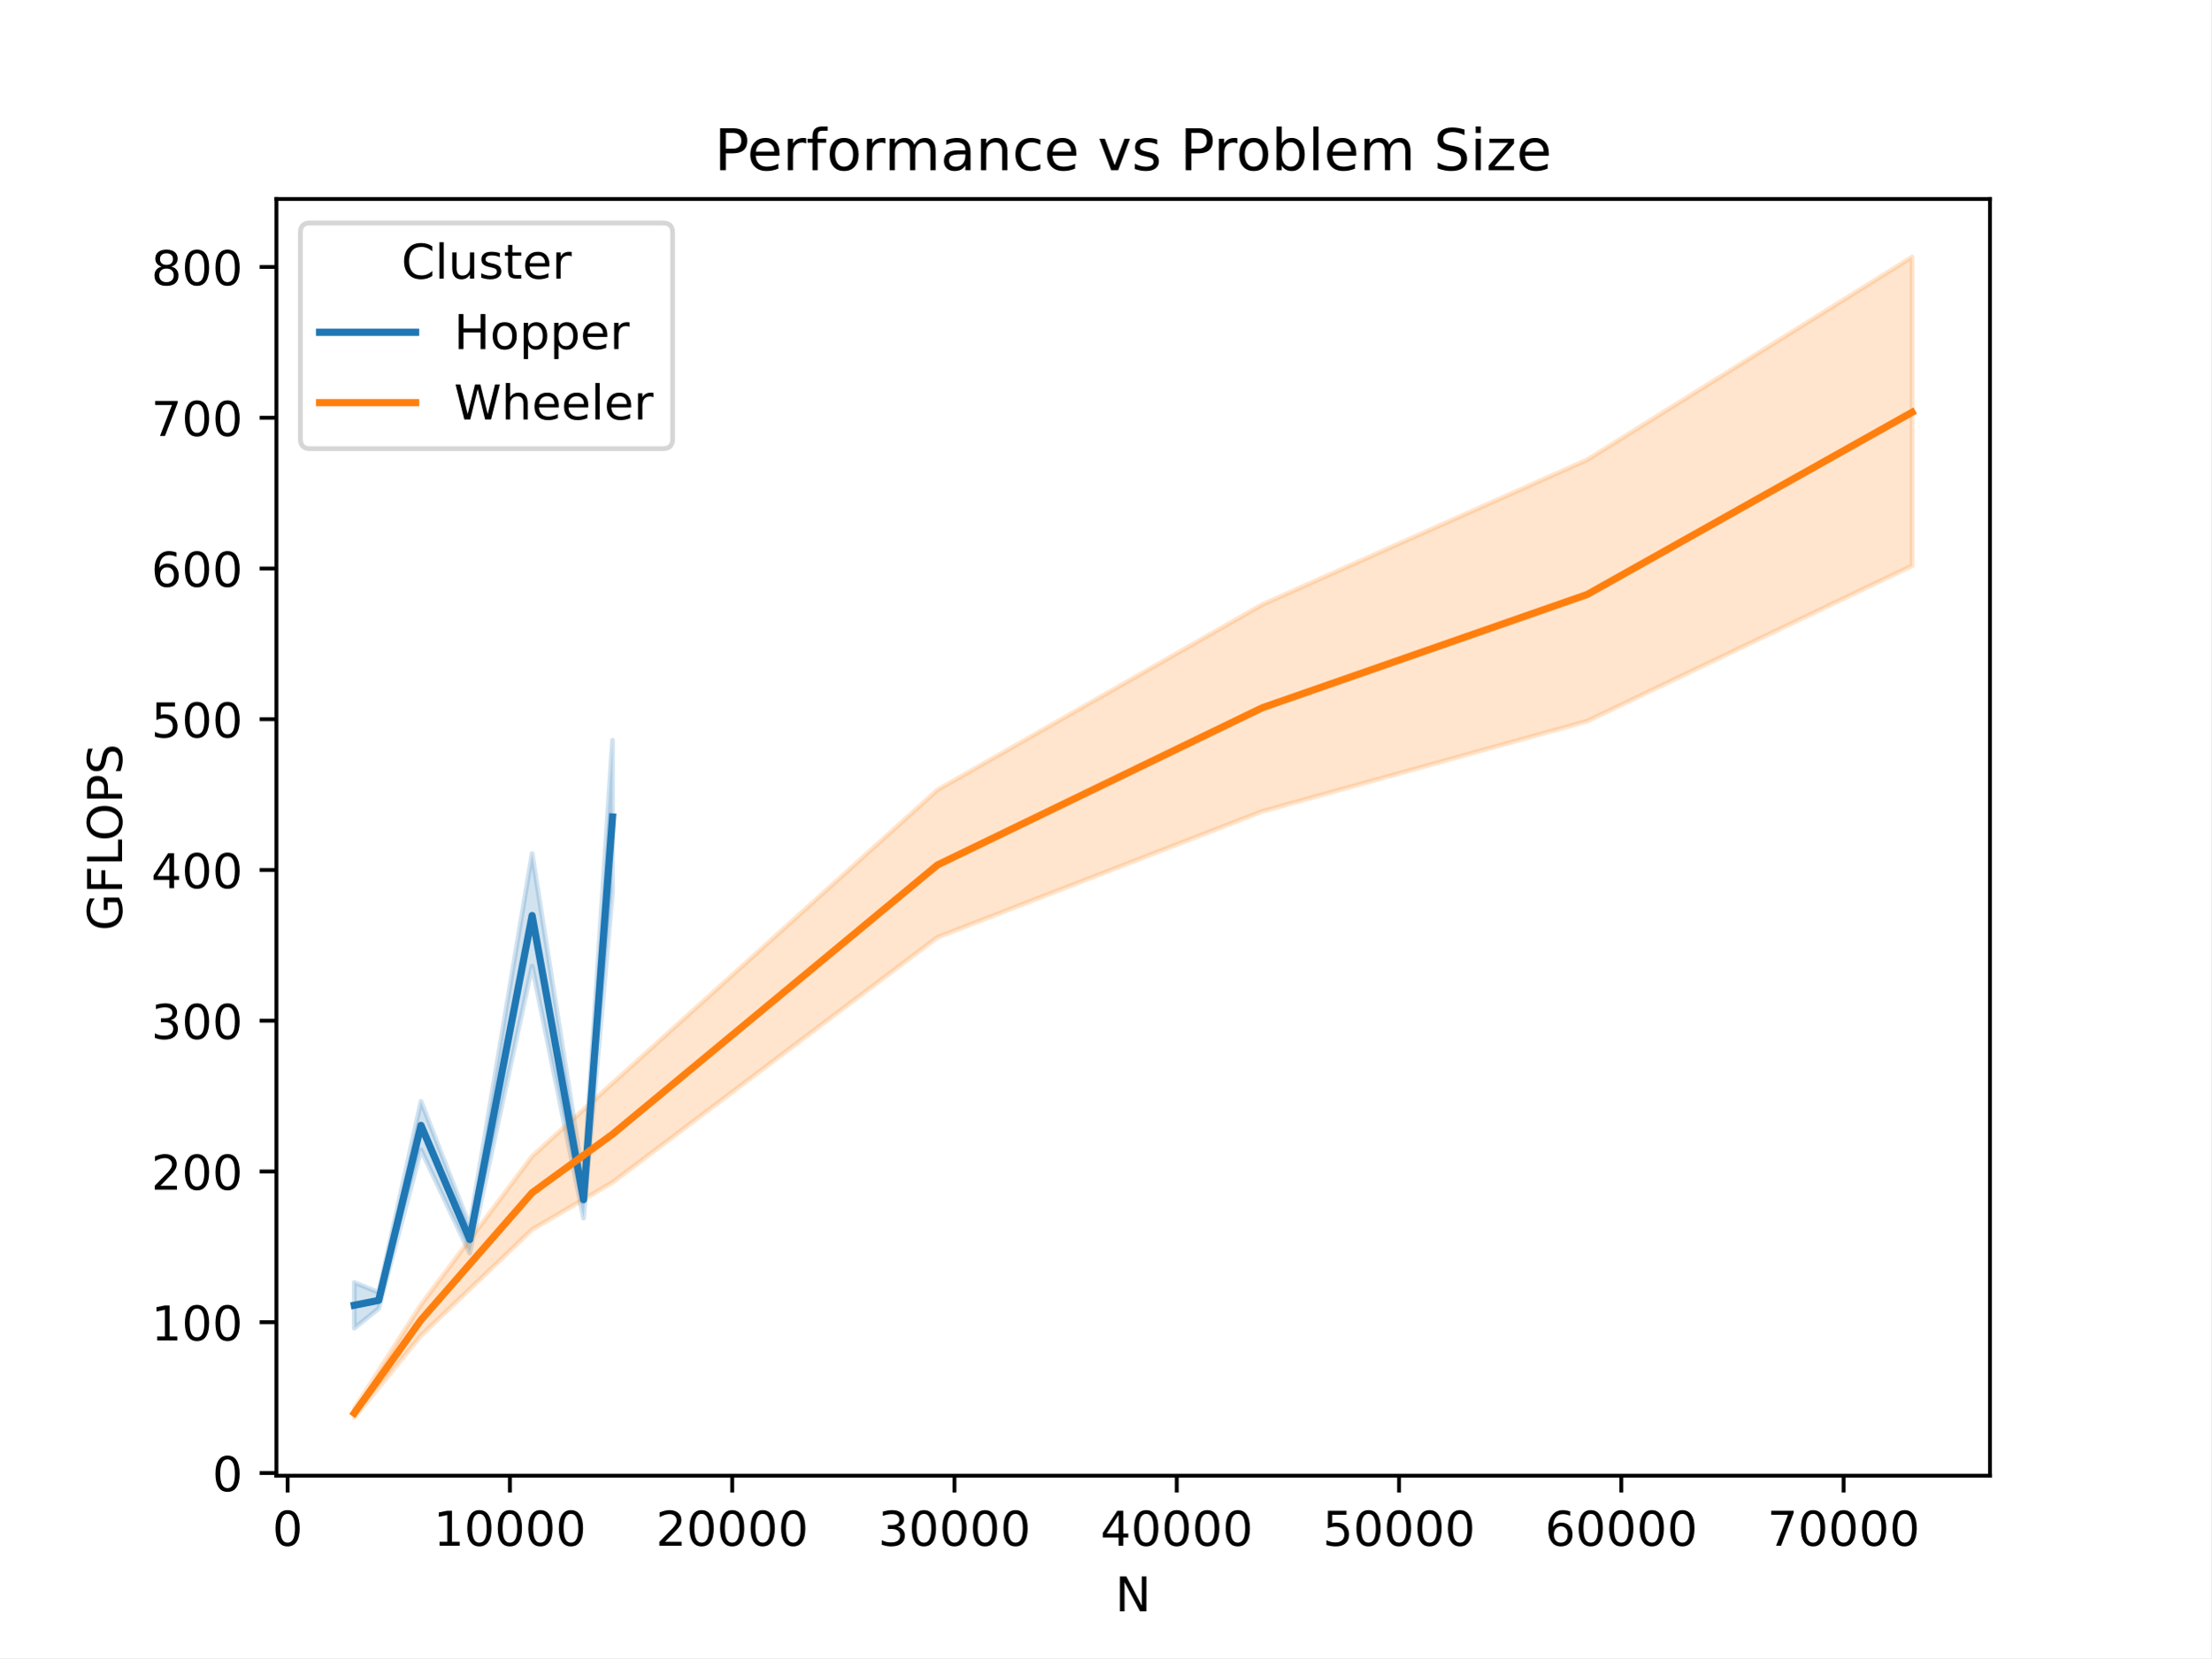
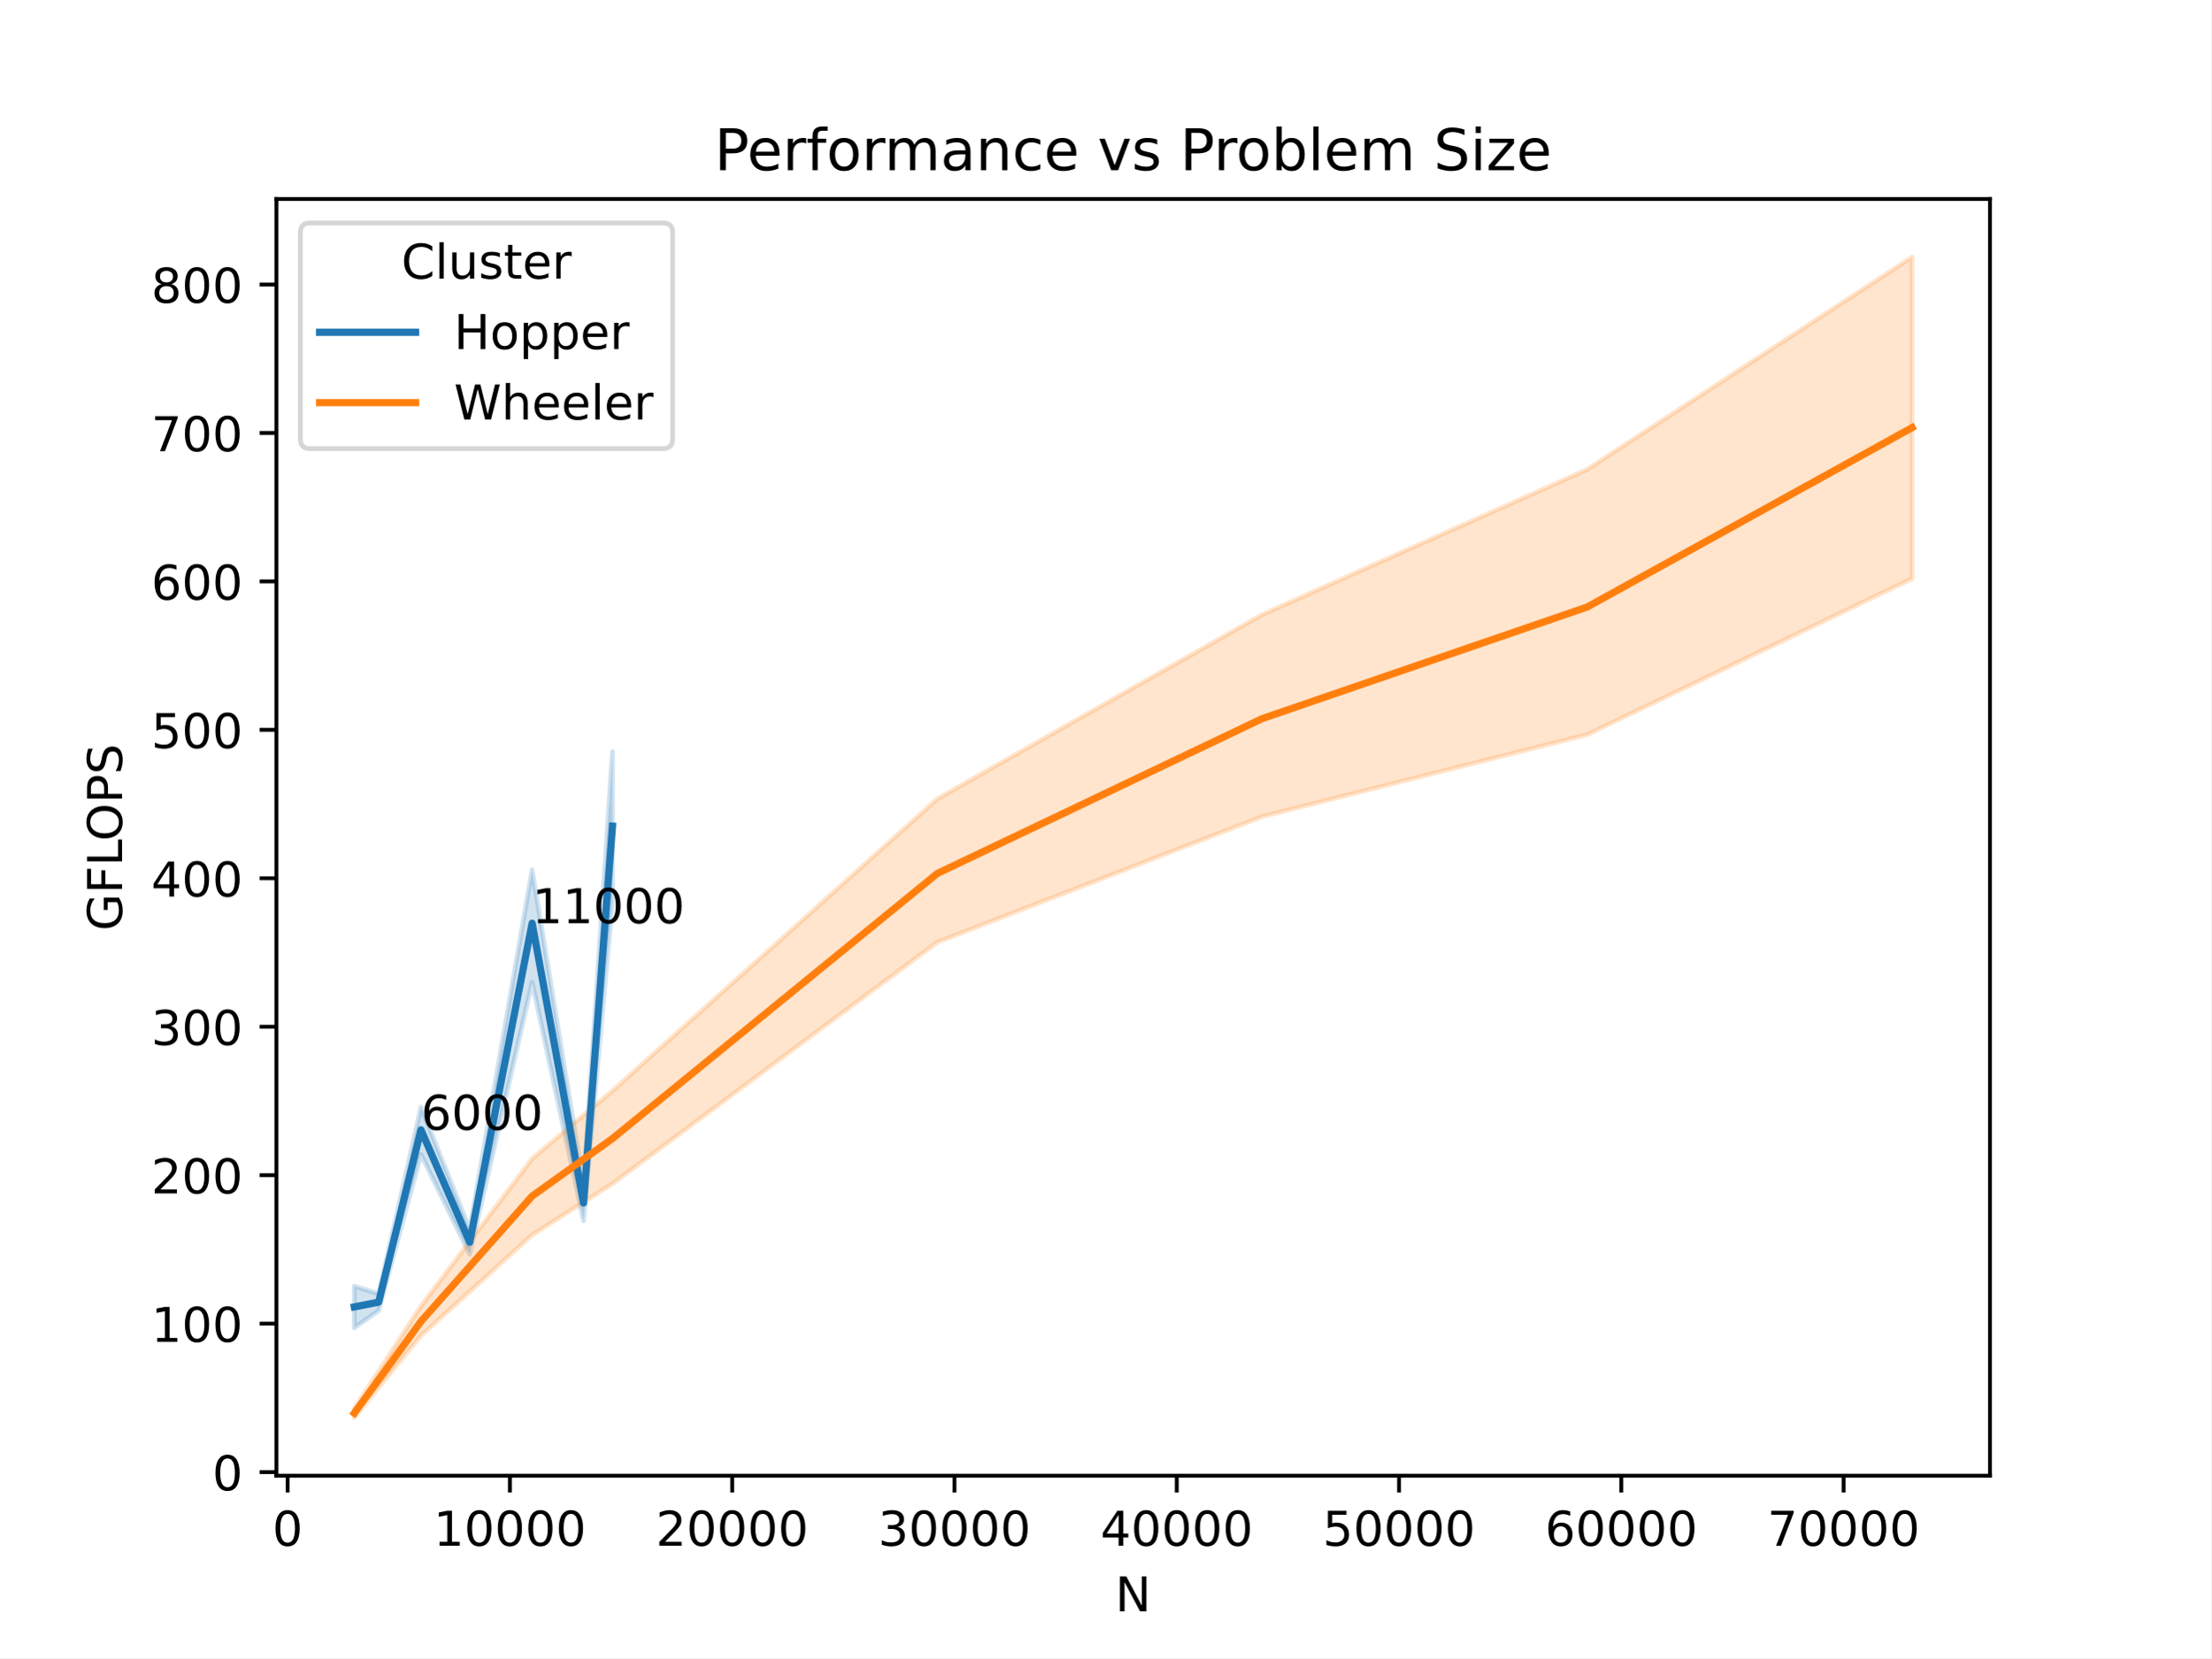
<svg xmlns="http://www.w3.org/2000/svg" xmlns:xlink="http://www.w3.org/1999/xlink" width="460.8pt" height="345.6pt" viewBox="0 0 460.8 345.6" version="1.1">
  <defs>
    <style type="text/css">*{stroke-linejoin: round; stroke-linecap: butt}</style>
  </defs>
  <g id="figure_1">
    <g id="patch_1">
      <path d="M 0 345.6  L 460.8 345.6  L 460.8 0  L 0 0  z " style="fill: #ffffff" />
    </g>
    <g id="axes_1">
      <g id="patch_2">
        <path d="M 57.6 307.584  L 414.72 307.584  L 414.72 41.472  L 57.6 41.472  z " style="fill: #ffffff" />
      </g>
      <g id="PolyCollection_1">
        <defs>
-           <path id="mbc195e45b4" d="M 73.833 -78.295  L 73.833 -68.763  L 78.91 -72.856  L 87.731 -105.926  L 97.885 -84.404  L 110.894 -144.21  L 121.604 -91.705  L 127.645 -159.684  L 127.645 -191.311  L 127.645 -191.311  L 121.604 -99.512  L 110.894 -167.687  L 97.885 -90.081  L 87.731 -116.041  L 78.91 -76.217  L 73.833 -78.295  z " style="stroke: #1f77b4; stroke-opacity: 0.2" />
+           <path id="mb83ce1db68" d="M 73.833 -77.529  L 73.833 -68.825  L 78.91 -72.423  L 87.731 -104.962  L 97.885 -84.17  L 110.894 -140.836  L 121.604 -91.15  L 127.645 -157.618  L 127.645 -188.93  L 127.645 -188.93  L 121.604 -98.881  L 110.894 -164.307  L 97.885 -89.378  L 87.731 -114.849  L 78.91 -75.936  L 73.833 -77.529  z " style="stroke: #1f77b4; stroke-opacity: 0.2" />
        </defs>
-         <g clip-path="url(#pc891caa70f)">
-           <use xlink:href="#mbc195e45b4" x="0" y="345.6" style="fill: #1f77b4; fill-opacity: 0.2; stroke: #1f77b4; stroke-opacity: 0.2" />
+         <g clip-path="url(#pb029c86772)">
+           <use xlink:href="#mb83ce1db68" x="0" y="345.6" style="fill: #1f77b4; fill-opacity: 0.2; stroke: #1f77b4; stroke-opacity: 0.2" />
        </g>
      </g>
      <g id="PolyCollection_2">
        <defs>
-           <path id="ma7f71197ad" d="M 73.833 -51.999  L 73.833 -50.112  L 87.731 -67.228  L 110.894 -89.326  L 127.645 -99.158  L 195.356 -150.24  L 263.066 -176.5  L 330.777 -195.303  L 398.487 -227.684  L 398.487 -292.032  L 398.487 -292.032  L 330.777 -249.768  L 263.066 -219.59  L 195.356 -180.951  L 127.645 -119.829  L 110.894 -104.574  L 87.731 -73.663  L 73.833 -51.999  z " style="stroke: #ff7f0e; stroke-opacity: 0.2" />
+           <path id="mb105da1d25" d="M 73.833 -52.073  L 73.833 -50.112  L 87.731 -67.213  L 110.894 -88.195  L 127.645 -98.889  L 195.356 -149.217  L 263.066 -175.403  L 330.777 -192.486  L 398.487 -224.993  L 398.487 -292.032  L 398.487 -292.032  L 330.777 -247.763  L 263.066 -217.516  L 195.356 -179.103  L 127.645 -118.252  L 110.894 -104.104  L 87.731 -73.369  L 73.833 -52.073  z " style="stroke: #ff7f0e; stroke-opacity: 0.2" />
        </defs>
-         <g clip-path="url(#pc891caa70f)">
-           <use xlink:href="#ma7f71197ad" x="0" y="345.6" style="fill: #ff7f0e; fill-opacity: 0.2; stroke: #ff7f0e; stroke-opacity: 0.2" />
+         <g clip-path="url(#pb029c86772)">
+           <use xlink:href="#mb105da1d25" x="0" y="345.6" style="fill: #ff7f0e; fill-opacity: 0.2; stroke: #ff7f0e; stroke-opacity: 0.2" />
        </g>
      </g>
      <g id="matplotlib.axis_1">
        <g id="xtick_1">
          <g id="line2d_1">
            <defs>
-               <path id="mcc4688190b" d="M 0 0  L 0 3.5  " style="stroke: #000000; stroke-width: 0.8" />
-             </defs>
-             <g>
-               <use xlink:href="#mcc4688190b" x="59.935" y="307.584" style="stroke: #000000; stroke-width: 0.8" />
+               <path id="m6276fd47f0" d="M 0 0  L 0 3.5  " style="stroke: #000000; stroke-width: 0.8" />
+             </defs>
+             <g>
+               <use xlink:href="#m6276fd47f0" x="59.935" y="307.584" style="stroke: #000000; stroke-width: 0.8" />
            </g>
          </g>
          <g id="text_1">
            <g transform="translate(56.75359 322.1824) scale(0.1 -0.1)">
              <defs>
                <path id="DejaVuSans-30" d="M 2034 4250  Q 1547 4250 1301 3770  Q 1056 3291 1056 2328  Q 1056 1369 1301 889  Q 1547 409 2034 409  Q 2525 409 2770 889  Q 3016 1369 3016 2328  Q 3016 3291 2770 3770  Q 2525 4250 2034 4250  z M 2034 4750  Q 2819 4750 3233 4129  Q 3647 3509 3647 2328  Q 3647 1150 3233 529  Q 2819 -91 2034 -91  Q 1250 -91 836 529  Q 422 1150 422 2328  Q 422 3509 836 4129  Q 1250 4750 2034 4750  z " transform="scale(0.015625)" />
              </defs>
              <use xlink:href="#DejaVuSans-30" />
            </g>
          </g>
        </g>
        <g id="xtick_2">
          <g id="line2d_2">
            <g>
-               <use xlink:href="#mcc4688190b" x="106.261" y="307.584" style="stroke: #000000; stroke-width: 0.8" />
+               <use xlink:href="#m6276fd47f0" x="106.261" y="307.584" style="stroke: #000000; stroke-width: 0.8" />
            </g>
          </g>
          <g id="text_2">
            <g transform="translate(90.35487 322.1824) scale(0.1 -0.1)">
              <defs>
                <path id="DejaVuSans-31" d="M 794 531  L 1825 531  L 1825 4091  L 703 3866  L 703 4441  L 1819 4666  L 2450 4666  L 2450 531  L 3481 531  L 3481 0  L 794 0  L 794 531  z " transform="scale(0.015625)" />
              </defs>
              <use xlink:href="#DejaVuSans-31" />
              <use xlink:href="#DejaVuSans-30" x="63.623" />
              <use xlink:href="#DejaVuSans-30" x="127.246" />
              <use xlink:href="#DejaVuSans-30" x="190.869" />
              <use xlink:href="#DejaVuSans-30" x="254.492" />
            </g>
          </g>
        </g>
        <g id="xtick_3">
          <g id="line2d_3">
            <g>
-               <use xlink:href="#mcc4688190b" x="152.587" y="307.584" style="stroke: #000000; stroke-width: 0.8" />
+               <use xlink:href="#m6276fd47f0" x="152.587" y="307.584" style="stroke: #000000; stroke-width: 0.8" />
            </g>
          </g>
          <g id="text_3">
            <g transform="translate(136.6811 322.1824) scale(0.1 -0.1)">
              <defs>
                <path id="DejaVuSans-32" d="M 1228 531  L 3431 531  L 3431 0  L 469 0  L 469 531  Q 828 903 1448 1529  Q 2069 2156 2228 2338  Q 2531 2678 2651 2914  Q 2772 3150 2772 3378  Q 2772 3750 2511 3984  Q 2250 4219 1831 4219  Q 1534 4219 1204 4116  Q 875 4013 500 3803  L 500 4441  Q 881 4594 1212 4672  Q 1544 4750 1819 4750  Q 2544 4750 2975 4387  Q 3406 4025 3406 3419  Q 3406 3131 3298 2873  Q 3191 2616 2906 2266  Q 2828 2175 2409 1742  Q 1991 1309 1228 531  z " transform="scale(0.015625)" />
              </defs>
              <use xlink:href="#DejaVuSans-32" />
              <use xlink:href="#DejaVuSans-30" x="63.623" />
              <use xlink:href="#DejaVuSans-30" x="127.246" />
              <use xlink:href="#DejaVuSans-30" x="190.869" />
              <use xlink:href="#DejaVuSans-30" x="254.492" />
            </g>
          </g>
        </g>
        <g id="xtick_4">
          <g id="line2d_4">
            <g>
-               <use xlink:href="#mcc4688190b" x="198.914" y="307.584" style="stroke: #000000; stroke-width: 0.8" />
+               <use xlink:href="#m6276fd47f0" x="198.914" y="307.584" style="stroke: #000000; stroke-width: 0.8" />
            </g>
          </g>
          <g id="text_4">
            <g transform="translate(183.0074 322.1824) scale(0.1 -0.1)">
              <defs>
                <path id="DejaVuSans-33" d="M 2597 2516  Q 3050 2419 3304 2112  Q 3559 1806 3559 1356  Q 3559 666 3084 287  Q 2609 -91 1734 -91  Q 1441 -91 1130 -33  Q 819 25 488 141  L 488 750  Q 750 597 1062 519  Q 1375 441 1716 441  Q 2309 441 2620 675  Q 2931 909 2931 1356  Q 2931 1769 2642 2001  Q 2353 2234 1838 2234  L 1294 2234  L 1294 2753  L 1863 2753  Q 2328 2753 2575 2939  Q 2822 3125 2822 3475  Q 2822 3834 2567 4026  Q 2313 4219 1838 4219  Q 1578 4219 1281 4162  Q 984 4106 628 3988  L 628 4550  Q 988 4650 1302 4700  Q 1616 4750 1894 4750  Q 2613 4750 3031 4423  Q 3450 4097 3450 3541  Q 3450 3153 3228 2886  Q 3006 2619 2597 2516  z " transform="scale(0.015625)" />
              </defs>
              <use xlink:href="#DejaVuSans-33" />
              <use xlink:href="#DejaVuSans-30" x="63.623" />
              <use xlink:href="#DejaVuSans-30" x="127.246" />
              <use xlink:href="#DejaVuSans-30" x="190.869" />
              <use xlink:href="#DejaVuSans-30" x="254.492" />
            </g>
          </g>
        </g>
        <g id="xtick_5">
          <g id="line2d_5">
            <g>
-               <use xlink:href="#mcc4688190b" x="245.24" y="307.584" style="stroke: #000000; stroke-width: 0.8" />
+               <use xlink:href="#m6276fd47f0" x="245.24" y="307.584" style="stroke: #000000; stroke-width: 0.8" />
            </g>
          </g>
          <g id="text_5">
            <g transform="translate(229.3337 322.1824) scale(0.1 -0.1)">
              <defs>
                <path id="DejaVuSans-34" d="M 2419 4116  L 825 1625  L 2419 1625  L 2419 4116  z M 2253 4666  L 3047 4666  L 3047 1625  L 3713 1625  L 3713 1100  L 3047 1100  L 3047 0  L 2419 0  L 2419 1100  L 313 1100  L 313 1709  L 2253 4666  z " transform="scale(0.015625)" />
              </defs>
              <use xlink:href="#DejaVuSans-34" />
              <use xlink:href="#DejaVuSans-30" x="63.623" />
              <use xlink:href="#DejaVuSans-30" x="127.246" />
              <use xlink:href="#DejaVuSans-30" x="190.869" />
              <use xlink:href="#DejaVuSans-30" x="254.492" />
            </g>
          </g>
        </g>
        <g id="xtick_6">
          <g id="line2d_6">
            <g>
-               <use xlink:href="#mcc4688190b" x="291.566" y="307.584" style="stroke: #000000; stroke-width: 0.8" />
+               <use xlink:href="#m6276fd47f0" x="291.566" y="307.584" style="stroke: #000000; stroke-width: 0.8" />
            </g>
          </g>
          <g id="text_6">
            <g transform="translate(275.66 322.1824) scale(0.1 -0.1)">
              <defs>
                <path id="DejaVuSans-35" d="M 691 4666  L 3169 4666  L 3169 4134  L 1269 4134  L 1269 2991  Q 1406 3038 1543 3061  Q 1681 3084 1819 3084  Q 2600 3084 3056 2656  Q 3513 2228 3513 1497  Q 3513 744 3044 326  Q 2575 -91 1722 -91  Q 1428 -91 1123 -41  Q 819 9 494 109  L 494 744  Q 775 591 1075 516  Q 1375 441 1709 441  Q 2250 441 2565 725  Q 2881 1009 2881 1497  Q 2881 1984 2565 2268  Q 2250 2553 1709 2553  Q 1456 2553 1204 2497  Q 953 2441 691 2322  L 691 4666  z " transform="scale(0.015625)" />
              </defs>
              <use xlink:href="#DejaVuSans-35" />
              <use xlink:href="#DejaVuSans-30" x="63.623" />
              <use xlink:href="#DejaVuSans-30" x="127.246" />
              <use xlink:href="#DejaVuSans-30" x="190.869" />
              <use xlink:href="#DejaVuSans-30" x="254.492" />
            </g>
          </g>
        </g>
        <g id="xtick_7">
          <g id="line2d_7">
            <g>
-               <use xlink:href="#mcc4688190b" x="337.893" y="307.584" style="stroke: #000000; stroke-width: 0.8" />
+               <use xlink:href="#m6276fd47f0" x="337.893" y="307.584" style="stroke: #000000; stroke-width: 0.8" />
            </g>
          </g>
          <g id="text_7">
            <g transform="translate(321.9863 322.1824) scale(0.1 -0.1)">
              <defs>
                <path id="DejaVuSans-36" d="M 2113 2584  Q 1688 2584 1439 2293  Q 1191 2003 1191 1497  Q 1191 994 1439 701  Q 1688 409 2113 409  Q 2538 409 2786 701  Q 3034 994 3034 1497  Q 3034 2003 2786 2293  Q 2538 2584 2113 2584  z M 3366 4563  L 3366 3988  Q 3128 4100 2886 4159  Q 2644 4219 2406 4219  Q 1781 4219 1451 3797  Q 1122 3375 1075 2522  Q 1259 2794 1537 2939  Q 1816 3084 2150 3084  Q 2853 3084 3261 2657  Q 3669 2231 3669 1497  Q 3669 778 3244 343  Q 2819 -91 2113 -91  Q 1303 -91 875 529  Q 447 1150 447 2328  Q 447 3434 972 4092  Q 1497 4750 2381 4750  Q 2619 4750 2861 4703  Q 3103 4656 3366 4563  z " transform="scale(0.015625)" />
              </defs>
              <use xlink:href="#DejaVuSans-36" />
              <use xlink:href="#DejaVuSans-30" x="63.623" />
              <use xlink:href="#DejaVuSans-30" x="127.246" />
              <use xlink:href="#DejaVuSans-30" x="190.869" />
              <use xlink:href="#DejaVuSans-30" x="254.492" />
            </g>
          </g>
        </g>
        <g id="xtick_8">
          <g id="line2d_8">
            <g>
-               <use xlink:href="#mcc4688190b" x="384.219" y="307.584" style="stroke: #000000; stroke-width: 0.8" />
+               <use xlink:href="#m6276fd47f0" x="384.219" y="307.584" style="stroke: #000000; stroke-width: 0.8" />
            </g>
          </g>
          <g id="text_8">
            <g transform="translate(368.3125 322.1824) scale(0.1 -0.1)">
              <defs>
                <path id="DejaVuSans-37" d="M 525 4666  L 3525 4666  L 3525 4397  L 1831 0  L 1172 0  L 2766 4134  L 525 4134  L 525 4666  z " transform="scale(0.015625)" />
              </defs>
              <use xlink:href="#DejaVuSans-37" />
              <use xlink:href="#DejaVuSans-30" x="63.623" />
              <use xlink:href="#DejaVuSans-30" x="127.246" />
              <use xlink:href="#DejaVuSans-30" x="190.869" />
              <use xlink:href="#DejaVuSans-30" x="254.492" />
            </g>
          </g>
        </g>
        <g id="text_9">
          <g transform="translate(232.4194 335.8606) scale(0.1 -0.1)">
            <defs>
              <path id="DejaVuSans-4e" d="M 628 4666  L 1478 4666  L 3547 763  L 3547 4666  L 4159 4666  L 4159 0  L 3309 0  L 1241 3903  L 1241 0  L 628 0  L 628 4666  z " transform="scale(0.015625)" />
            </defs>
            <use xlink:href="#DejaVuSans-4e" />
          </g>
        </g>
      </g>
      <g id="matplotlib.axis_2">
        <g id="ytick_1">
          <g id="line2d_9">
            <defs>
-               <path id="m717aaf0e6b" d="M 0 0  L -3.5 0  " style="stroke: #000000; stroke-width: 0.8" />
-             </defs>
-             <g>
-               <use xlink:href="#m717aaf0e6b" x="57.6" y="307.019" style="stroke: #000000; stroke-width: 0.8" />
+               <path id="mfabb340fdb" d="M 0 0  L -3.5 0  " style="stroke: #000000; stroke-width: 0.8" />
+             </defs>
+             <g>
+               <use xlink:href="#mfabb340fdb" x="57.6" y="306.834" style="stroke: #000000; stroke-width: 0.8" />
            </g>
          </g>
          <g id="text_10">
-             <g transform="translate(44.2375 310.8178) scale(0.1 -0.1)">
+             <g transform="translate(44.2375 310.6332) scale(0.1 -0.1)">
              <use xlink:href="#DejaVuSans-30" />
            </g>
          </g>
        </g>
        <g id="ytick_2">
          <g id="line2d_10">
            <g>
-               <use xlink:href="#m717aaf0e6b" x="57.6" y="275.596" style="stroke: #000000; stroke-width: 0.8" />
+               <use xlink:href="#mfabb340fdb" x="57.6" y="275.891" style="stroke: #000000; stroke-width: 0.8" />
            </g>
          </g>
          <g id="text_11">
-             <g transform="translate(31.5125 279.3954) scale(0.1 -0.1)">
+             <g transform="translate(31.5125 279.6906) scale(0.1 -0.1)">
              <use xlink:href="#DejaVuSans-31" />
              <use xlink:href="#DejaVuSans-30" x="63.623" />
              <use xlink:href="#DejaVuSans-30" x="127.246" />
            </g>
          </g>
        </g>
        <g id="ytick_3">
          <g id="line2d_11">
            <g>
-               <use xlink:href="#m717aaf0e6b" x="57.6" y="244.174" style="stroke: #000000; stroke-width: 0.8" />
+               <use xlink:href="#mfabb340fdb" x="57.6" y="244.949" style="stroke: #000000; stroke-width: 0.8" />
            </g>
          </g>
          <g id="text_12">
-             <g transform="translate(31.5125 247.973) scale(0.1 -0.1)">
+             <g transform="translate(31.5125 248.748) scale(0.1 -0.1)">
              <use xlink:href="#DejaVuSans-32" />
              <use xlink:href="#DejaVuSans-30" x="63.623" />
              <use xlink:href="#DejaVuSans-30" x="127.246" />
            </g>
          </g>
        </g>
        <g id="ytick_4">
          <g id="line2d_12">
            <g>
-               <use xlink:href="#m717aaf0e6b" x="57.6" y="212.751" style="stroke: #000000; stroke-width: 0.8" />
+               <use xlink:href="#mfabb340fdb" x="57.6" y="214.006" style="stroke: #000000; stroke-width: 0.8" />
            </g>
          </g>
          <g id="text_13">
-             <g transform="translate(31.5125 216.5505) scale(0.1 -0.1)">
+             <g transform="translate(31.5125 217.8054) scale(0.1 -0.1)">
              <use xlink:href="#DejaVuSans-33" />
              <use xlink:href="#DejaVuSans-30" x="63.623" />
              <use xlink:href="#DejaVuSans-30" x="127.246" />
            </g>
          </g>
        </g>
        <g id="ytick_5">
          <g id="line2d_13">
            <g>
-               <use xlink:href="#m717aaf0e6b" x="57.6" y="181.329" style="stroke: #000000; stroke-width: 0.8" />
+               <use xlink:href="#mfabb340fdb" x="57.6" y="183.064" style="stroke: #000000; stroke-width: 0.8" />
            </g>
          </g>
          <g id="text_14">
-             <g transform="translate(31.5125 185.1281) scale(0.1 -0.1)">
+             <g transform="translate(31.5125 186.8628) scale(0.1 -0.1)">
              <use xlink:href="#DejaVuSans-34" />
              <use xlink:href="#DejaVuSans-30" x="63.623" />
              <use xlink:href="#DejaVuSans-30" x="127.246" />
            </g>
          </g>
        </g>
        <g id="ytick_6">
          <g id="line2d_14">
            <g>
-               <use xlink:href="#m717aaf0e6b" x="57.6" y="149.906" style="stroke: #000000; stroke-width: 0.8" />
+               <use xlink:href="#mfabb340fdb" x="57.6" y="152.121" style="stroke: #000000; stroke-width: 0.8" />
            </g>
          </g>
          <g id="text_15">
-             <g transform="translate(31.5125 153.7057) scale(0.1 -0.1)">
+             <g transform="translate(31.5125 155.9201) scale(0.1 -0.1)">
              <use xlink:href="#DejaVuSans-35" />
              <use xlink:href="#DejaVuSans-30" x="63.623" />
              <use xlink:href="#DejaVuSans-30" x="127.246" />
            </g>
          </g>
        </g>
        <g id="ytick_7">
          <g id="line2d_15">
            <g>
-               <use xlink:href="#m717aaf0e6b" x="57.6" y="118.484" style="stroke: #000000; stroke-width: 0.8" />
+               <use xlink:href="#mfabb340fdb" x="57.6" y="121.178" style="stroke: #000000; stroke-width: 0.8" />
            </g>
          </g>
          <g id="text_16">
-             <g transform="translate(31.5125 122.2833) scale(0.1 -0.1)">
+             <g transform="translate(31.5125 124.9775) scale(0.1 -0.1)">
              <use xlink:href="#DejaVuSans-36" />
              <use xlink:href="#DejaVuSans-30" x="63.623" />
              <use xlink:href="#DejaVuSans-30" x="127.246" />
            </g>
          </g>
        </g>
        <g id="ytick_8">
          <g id="line2d_16">
            <g>
-               <use xlink:href="#m717aaf0e6b" x="57.6" y="87.062" style="stroke: #000000; stroke-width: 0.8" />
+               <use xlink:href="#mfabb340fdb" x="57.6" y="90.236" style="stroke: #000000; stroke-width: 0.8" />
            </g>
          </g>
          <g id="text_17">
-             <g transform="translate(31.5125 90.86082) scale(0.1 -0.1)">
+             <g transform="translate(31.5125 94.03489) scale(0.1 -0.1)">
              <use xlink:href="#DejaVuSans-37" />
              <use xlink:href="#DejaVuSans-30" x="63.623" />
              <use xlink:href="#DejaVuSans-30" x="127.246" />
            </g>
          </g>
        </g>
        <g id="ytick_9">
          <g id="line2d_17">
            <g>
-               <use xlink:href="#m717aaf0e6b" x="57.6" y="55.639" style="stroke: #000000; stroke-width: 0.8" />
+               <use xlink:href="#mfabb340fdb" x="57.6" y="59.293" style="stroke: #000000; stroke-width: 0.8" />
            </g>
          </g>
          <g id="text_18">
-             <g transform="translate(31.5125 59.43839) scale(0.1 -0.1)">
+             <g transform="translate(31.5125 63.09227) scale(0.1 -0.1)">
              <defs>
                <path id="DejaVuSans-38" d="M 2034 2216  Q 1584 2216 1326 1975  Q 1069 1734 1069 1313  Q 1069 891 1326 650  Q 1584 409 2034 409  Q 2484 409 2743 651  Q 3003 894 3003 1313  Q 3003 1734 2745 1975  Q 2488 2216 2034 2216  z M 1403 2484  Q 997 2584 770 2862  Q 544 3141 544 3541  Q 544 4100 942 4425  Q 1341 4750 2034 4750  Q 2731 4750 3128 4425  Q 3525 4100 3525 3541  Q 3525 3141 3298 2862  Q 3072 2584 2669 2484  Q 3125 2378 3379 2068  Q 3634 1759 3634 1313  Q 3634 634 3220 271  Q 2806 -91 2034 -91  Q 1263 -91 848 271  Q 434 634 434 1313  Q 434 1759 690 2068  Q 947 2378 1403 2484  z M 1172 3481  Q 1172 3119 1398 2916  Q 1625 2713 2034 2713  Q 2441 2713 2670 2916  Q 2900 3119 2900 3481  Q 2900 3844 2670 4047  Q 2441 4250 2034 4250  Q 1625 4250 1398 4047  Q 1172 3844 1172 3481  z " transform="scale(0.015625)" />
              </defs>
              <use xlink:href="#DejaVuSans-38" />
              <use xlink:href="#DejaVuSans-30" x="63.623" />
              <use xlink:href="#DejaVuSans-30" x="127.246" />
            </g>
          </g>
        </g>
        <g id="text_19">
          <g transform="translate(25.43281 194.0077) rotate(-90) scale(0.1 -0.1)">
            <defs>
              <path id="DejaVuSans-47" d="M 3809 666  L 3809 1919  L 2778 1919  L 2778 2438  L 4434 2438  L 4434 434  Q 4069 175 3628 42  Q 3188 -91 2688 -91  Q 1594 -91 976 548  Q 359 1188 359 2328  Q 359 3472 976 4111  Q 1594 4750 2688 4750  Q 3144 4750 3555 4637  Q 3966 4525 4313 4306  L 4313 3634  Q 3963 3931 3569 4081  Q 3175 4231 2741 4231  Q 1884 4231 1454 3753  Q 1025 3275 1025 2328  Q 1025 1384 1454 906  Q 1884 428 2741 428  Q 3075 428 3337 486  Q 3600 544 3809 666  z " transform="scale(0.015625)" />
              <path id="DejaVuSans-46" d="M 628 4666  L 3309 4666  L 3309 4134  L 1259 4134  L 1259 2759  L 3109 2759  L 3109 2228  L 1259 2228  L 1259 0  L 628 0  L 628 4666  z " transform="scale(0.015625)" />
              <path id="DejaVuSans-4c" d="M 628 4666  L 1259 4666  L 1259 531  L 3531 531  L 3531 0  L 628 0  L 628 4666  z " transform="scale(0.015625)" />
              <path id="DejaVuSans-4f" d="M 2522 4238  Q 1834 4238 1429 3725  Q 1025 3213 1025 2328  Q 1025 1447 1429 934  Q 1834 422 2522 422  Q 3209 422 3611 934  Q 4013 1447 4013 2328  Q 4013 3213 3611 3725  Q 3209 4238 2522 4238  z M 2522 4750  Q 3503 4750 4090 4092  Q 4678 3434 4678 2328  Q 4678 1225 4090 567  Q 3503 -91 2522 -91  Q 1538 -91 948 565  Q 359 1222 359 2328  Q 359 3434 948 4092  Q 1538 4750 2522 4750  z " transform="scale(0.015625)" />
              <path id="DejaVuSans-50" d="M 1259 4147  L 1259 2394  L 2053 2394  Q 2494 2394 2734 2622  Q 2975 2850 2975 3272  Q 2975 3691 2734 3919  Q 2494 4147 2053 4147  L 1259 4147  z M 628 4666  L 2053 4666  Q 2838 4666 3239 4311  Q 3641 3956 3641 3272  Q 3641 2581 3239 2228  Q 2838 1875 2053 1875  L 1259 1875  L 1259 0  L 628 0  L 628 4666  z " transform="scale(0.015625)" />
              <path id="DejaVuSans-53" d="M 3425 4513  L 3425 3897  Q 3066 4069 2747 4153  Q 2428 4238 2131 4238  Q 1616 4238 1336 4038  Q 1056 3838 1056 3469  Q 1056 3159 1242 3001  Q 1428 2844 1947 2747  L 2328 2669  Q 3034 2534 3370 2195  Q 3706 1856 3706 1288  Q 3706 609 3251 259  Q 2797 -91 1919 -91  Q 1588 -91 1214 -16  Q 841 59 441 206  L 441 856  Q 825 641 1194 531  Q 1563 422 1919 422  Q 2459 422 2753 634  Q 3047 847 3047 1241  Q 3047 1584 2836 1778  Q 2625 1972 2144 2069  L 1759 2144  Q 1053 2284 737 2584  Q 422 2884 422 3419  Q 422 4038 858 4394  Q 1294 4750 2059 4750  Q 2388 4750 2728 4690  Q 3069 4631 3425 4513  z " transform="scale(0.015625)" />
            </defs>
            <use xlink:href="#DejaVuSans-47" />
            <use xlink:href="#DejaVuSans-46" x="77.49" />
            <use xlink:href="#DejaVuSans-4c" x="135.01" />
            <use xlink:href="#DejaVuSans-4f" x="187.098" />
            <use xlink:href="#DejaVuSans-50" x="265.809" />
            <use xlink:href="#DejaVuSans-53" x="326.111" />
          </g>
        </g>
      </g>
      <g id="line2d_18">
-         <path d="M 73.833 272.057  L 78.91 271.04  L 87.731 234.565  L 97.885 258.363  L 110.894 190.831  L 121.604 250.053  L 127.645 170.284  " clip-path="url(#pc891caa70f)" style="fill: none; stroke: #1f77b4; stroke-width: 1.5; stroke-linecap: square" />
+         <path d="M 73.833 272.406  L 78.91 271.405  L 87.731 235.487  L 97.885 258.921  L 110.894 192.42  L 121.604 250.739  L 127.645 172.187  " clip-path="url(#pb029c86772)" style="fill: none; stroke: #1f77b4; stroke-width: 1.5; stroke-linecap: square" />
      </g>
      <g id="line2d_19">
-         <path d="M 73.833 294.538  L 87.731 275.123  L 110.894 248.598  L 127.645 236.411  L 195.356 180.294  L 263.066 147.52  L 330.777 123.907  L 398.487 85.93  " clip-path="url(#pc891caa70f)" style="fill: none; stroke: #ff7f0e; stroke-width: 1.5; stroke-linecap: square" />
+         <path d="M 73.833 294.544  L 87.731 275.425  L 110.894 249.305  L 127.645 237.305  L 195.356 182.045  L 263.066 149.771  L 330.777 126.518  L 398.487 89.122  " clip-path="url(#pb029c86772)" style="fill: none; stroke: #ff7f0e; stroke-width: 1.5; stroke-linecap: square" />
      </g>
      <g id="line2d_20" />
      <g id="line2d_21" />
      <g id="patch_3">
        <path d="M 57.6 307.584  L 57.6 41.472  " style="fill: none; stroke: #000000; stroke-width: 0.8; stroke-linejoin: miter; stroke-linecap: square" />
      </g>
      <g id="patch_4">
        <path d="M 414.72 307.584  L 414.72 41.472  " style="fill: none; stroke: #000000; stroke-width: 0.8; stroke-linejoin: miter; stroke-linecap: square" />
      </g>
      <g id="patch_5">
        <path d="M 57.6 307.584  L 414.72 307.584  " style="fill: none; stroke: #000000; stroke-width: 0.8; stroke-linejoin: miter; stroke-linecap: square" />
      </g>
      <g id="patch_6">
        <path d="M 57.6 41.472  L 414.72 41.472  " style="fill: none; stroke: #000000; stroke-width: 0.8; stroke-linejoin: miter; stroke-linecap: square" />
      </g>
      <g id="text_20">
+         <g transform="translate(87.73061 235.4866) scale(0.1 -0.1)">
+           <use xlink:href="#DejaVuSans-36" />
+           <use xlink:href="#DejaVuSans-30" x="63.623" />
+           <use xlink:href="#DejaVuSans-30" x="127.246" />
+           <use xlink:href="#DejaVuSans-30" x="190.869" />
+         </g>
+       </g>
+       <g id="text_21">
+         <g transform="translate(110.8937 192.4203) scale(0.1 -0.1)">
+           <use xlink:href="#DejaVuSans-31" />
+           <use xlink:href="#DejaVuSans-31" x="63.623" />
+           <use xlink:href="#DejaVuSans-30" x="127.246" />
+           <use xlink:href="#DejaVuSans-30" x="190.869" />
+           <use xlink:href="#DejaVuSans-30" x="254.492" />
+         </g>
+       </g>
+       <g id="text_22">
        <g transform="translate(148.8994 35.472) scale(0.12 -0.12)">
          <defs>
            <path id="DejaVuSans-65" d="M 3597 1894  L 3597 1613  L 953 1613  Q 991 1019 1311 708  Q 1631 397 2203 397  Q 2534 397 2845 478  Q 3156 559 3463 722  L 3463 178  Q 3153 47 2828 -22  Q 2503 -91 2169 -91  Q 1331 -91 842 396  Q 353 884 353 1716  Q 353 2575 817 3079  Q 1281 3584 2069 3584  Q 2775 3584 3186 3129  Q 3597 2675 3597 1894  z M 3022 2063  Q 3016 2534 2758 2815  Q 2500 3097 2075 3097  Q 1594 3097 1305 2825  Q 1016 2553 972 2059  L 3022 2063  z " transform="scale(0.015625)" />
            <path id="DejaVuSans-72" d="M 2631 2963  Q 2534 3019 2420 3045  Q 2306 3072 2169 3072  Q 1681 3072 1420 2755  Q 1159 2438 1159 1844  L 1159 0  L 581 0  L 581 3500  L 1159 3500  L 1159 2956  Q 1341 3275 1631 3429  Q 1922 3584 2338 3584  Q 2397 3584 2469 3576  Q 2541 3569 2628 3553  L 2631 2963  z " transform="scale(0.015625)" />
            <path id="DejaVuSans-66" d="M 2375 4863  L 2375 4384  L 1825 4384  Q 1516 4384 1395 4259  Q 1275 4134 1275 3809  L 1275 3500  L 2222 3500  L 2222 3053  L 1275 3053  L 1275 0  L 697 0  L 697 3053  L 147 3053  L 147 3500  L 697 3500  L 697 3744  Q 697 4328 969 4595  Q 1241 4863 1831 4863  L 2375 4863  z " transform="scale(0.015625)" />
            <path id="DejaVuSans-6f" d="M 1959 3097  Q 1497 3097 1228 2736  Q 959 2375 959 1747  Q 959 1119 1226 758  Q 1494 397 1959 397  Q 2419 397 2687 759  Q 2956 1122 2956 1747  Q 2956 2369 2687 2733  Q 2419 3097 1959 3097  z M 1959 3584  Q 2709 3584 3137 3096  Q 3566 2609 3566 1747  Q 3566 888 3137 398  Q 2709 -91 1959 -91  Q 1206 -91 779 398  Q 353 888 353 1747  Q 353 2609 779 3096  Q 1206 3584 1959 3584  z " transform="scale(0.015625)" />
            <path id="DejaVuSans-6d" d="M 3328 2828  Q 3544 3216 3844 3400  Q 4144 3584 4550 3584  Q 5097 3584 5394 3201  Q 5691 2819 5691 2113  L 5691 0  L 5113 0  L 5113 2094  Q 5113 2597 4934 2840  Q 4756 3084 4391 3084  Q 3944 3084 3684 2787  Q 3425 2491 3425 1978  L 3425 0  L 2847 0  L 2847 2094  Q 2847 2600 2669 2842  Q 2491 3084 2119 3084  Q 1678 3084 1418 2786  Q 1159 2488 1159 1978  L 1159 0  L 581 0  L 581 3500  L 1159 3500  L 1159 2956  Q 1356 3278 1631 3431  Q 1906 3584 2284 3584  Q 2666 3584 2933 3390  Q 3200 3197 3328 2828  z " transform="scale(0.015625)" />
            <path id="DejaVuSans-61" d="M 2194 1759  Q 1497 1759 1228 1600  Q 959 1441 959 1056  Q 959 750 1161 570  Q 1363 391 1709 391  Q 2188 391 2477 730  Q 2766 1069 2766 1631  L 2766 1759  L 2194 1759  z M 3341 1997  L 3341 0  L 2766 0  L 2766 531  Q 2569 213 2275 61  Q 1981 -91 1556 -91  Q 1019 -91 701 211  Q 384 513 384 1019  Q 384 1609 779 1909  Q 1175 2209 1959 2209  L 2766 2209  L 2766 2266  Q 2766 2663 2505 2880  Q 2244 3097 1772 3097  Q 1472 3097 1187 3025  Q 903 2953 641 2809  L 641 3341  Q 956 3463 1253 3523  Q 1550 3584 1831 3584  Q 2591 3584 2966 3190  Q 3341 2797 3341 1997  z " transform="scale(0.015625)" />
            <path id="DejaVuSans-6e" d="M 3513 2113  L 3513 0  L 2938 0  L 2938 2094  Q 2938 2591 2744 2837  Q 2550 3084 2163 3084  Q 1697 3084 1428 2787  Q 1159 2491 1159 1978  L 1159 0  L 581 0  L 581 3500  L 1159 3500  L 1159 2956  Q 1366 3272 1645 3428  Q 1925 3584 2291 3584  Q 2894 3584 3203 3211  Q 3513 2838 3513 2113  z " transform="scale(0.015625)" />
            <path id="DejaVuSans-63" d="M 3122 3366  L 3122 2828  Q 2878 2963 2633 3030  Q 2388 3097 2138 3097  Q 1578 3097 1268 2742  Q 959 2388 959 1747  Q 959 1106 1268 751  Q 1578 397 2138 397  Q 2388 397 2633 464  Q 2878 531 3122 666  L 3122 134  Q 2881 22 2623 -34  Q 2366 -91 2075 -91  Q 1284 -91 818 406  Q 353 903 353 1747  Q 353 2603 823 3093  Q 1294 3584 2113 3584  Q 2378 3584 2631 3529  Q 2884 3475 3122 3366  z " transform="scale(0.015625)" />
            <path id="DejaVuSans-20" transform="scale(0.015625)" />
            <path id="DejaVuSans-76" d="M 191 3500  L 800 3500  L 1894 563  L 2988 3500  L 3597 3500  L 2284 0  L 1503 0  L 191 3500  z " transform="scale(0.015625)" />
            <path id="DejaVuSans-73" d="M 2834 3397  L 2834 2853  Q 2591 2978 2328 3040  Q 2066 3103 1784 3103  Q 1356 3103 1142 2972  Q 928 2841 928 2578  Q 928 2378 1081 2264  Q 1234 2150 1697 2047  L 1894 2003  Q 2506 1872 2764 1633  Q 3022 1394 3022 966  Q 3022 478 2636 193  Q 2250 -91 1575 -91  Q 1294 -91 989 -36  Q 684 19 347 128  L 347 722  Q 666 556 975 473  Q 1284 391 1588 391  Q 1994 391 2212 530  Q 2431 669 2431 922  Q 2431 1156 2273 1281  Q 2116 1406 1581 1522  L 1381 1569  Q 847 1681 609 1914  Q 372 2147 372 2553  Q 372 3047 722 3315  Q 1072 3584 1716 3584  Q 2034 3584 2315 3537  Q 2597 3491 2834 3397  z " transform="scale(0.015625)" />
            <path id="DejaVuSans-62" d="M 3116 1747  Q 3116 2381 2855 2742  Q 2594 3103 2138 3103  Q 1681 3103 1420 2742  Q 1159 2381 1159 1747  Q 1159 1113 1420 752  Q 1681 391 2138 391  Q 2594 391 2855 752  Q 3116 1113 3116 1747  z M 1159 2969  Q 1341 3281 1617 3432  Q 1894 3584 2278 3584  Q 2916 3584 3314 3078  Q 3713 2572 3713 1747  Q 3713 922 3314 415  Q 2916 -91 2278 -91  Q 1894 -91 1617 61  Q 1341 213 1159 525  L 1159 0  L 581 0  L 581 4863  L 1159 4863  L 1159 2969  z " transform="scale(0.015625)" />
            <path id="DejaVuSans-6c" d="M 603 4863  L 1178 4863  L 1178 0  L 603 0  L 603 4863  z " transform="scale(0.015625)" />
            <path id="DejaVuSans-69" d="M 603 3500  L 1178 3500  L 1178 0  L 603 0  L 603 3500  z M 603 4863  L 1178 4863  L 1178 4134  L 603 4134  L 603 4863  z " transform="scale(0.015625)" />
            <path id="DejaVuSans-7a" d="M 353 3500  L 3084 3500  L 3084 2975  L 922 459  L 3084 459  L 3084 0  L 275 0  L 275 525  L 2438 3041  L 353 3041  L 353 3500  z " transform="scale(0.015625)" />
          </defs>
          <use xlink:href="#DejaVuSans-50" />
          <use xlink:href="#DejaVuSans-65" x="56.678" />
          <use xlink:href="#DejaVuSans-72" x="118.201" />
          <use xlink:href="#DejaVuSans-66" x="159.314" />
          <use xlink:href="#DejaVuSans-6f" x="194.52" />
          <use xlink:href="#DejaVuSans-72" x="255.701" />
          <use xlink:href="#DejaVuSans-6d" x="295.064" />
          <use xlink:href="#DejaVuSans-61" x="392.477" />
          <use xlink:href="#DejaVuSans-6e" x="453.756" />
          <use xlink:href="#DejaVuSans-63" x="517.135" />
          <use xlink:href="#DejaVuSans-65" x="572.115" />
          <use xlink:href="#DejaVuSans-20" x="633.639" />
          <use xlink:href="#DejaVuSans-76" x="665.426" />
          <use xlink:href="#DejaVuSans-73" x="724.605" />
          <use xlink:href="#DejaVuSans-20" x="776.705" />
          <use xlink:href="#DejaVuSans-50" x="808.492" />
          <use xlink:href="#DejaVuSans-72" x="867.045" />
          <use xlink:href="#DejaVuSans-6f" x="905.908" />
          <use xlink:href="#DejaVuSans-62" x="967.09" />
          <use xlink:href="#DejaVuSans-6c" x="1030.566" />
          <use xlink:href="#DejaVuSans-65" x="1058.35" />
          <use xlink:href="#DejaVuSans-6d" x="1119.873" />
          <use xlink:href="#DejaVuSans-20" x="1217.285" />
          <use xlink:href="#DejaVuSans-53" x="1249.072" />
          <use xlink:href="#DejaVuSans-69" x="1312.549" />
          <use xlink:href="#DejaVuSans-7a" x="1340.332" />
          <use xlink:href="#DejaVuSans-65" x="1392.822" />
        </g>
      </g>
      <g id="legend_1">
        <g id="patch_7">
          <path d="M 64.6 93.506  L 138.173 93.506  Q 140.173 93.506 140.173 91.506  L 140.173 48.472  Q 140.173 46.472 138.173 46.472  L 64.6 46.472  Q 62.6 46.472 62.6 48.472  L 62.6 91.506  Q 62.6 93.506 64.6 93.506  z " style="fill: #ffffff; opacity: 0.8; stroke: #cccccc; stroke-linejoin: miter" />
        </g>
-         <g id="text_21">
+         <g id="text_23">
          <g transform="translate(83.64062 58.07044) scale(0.1 -0.1)">
            <defs>
              <path id="DejaVuSans-43" d="M 4122 4306  L 4122 3641  Q 3803 3938 3442 4084  Q 3081 4231 2675 4231  Q 1875 4231 1450 3742  Q 1025 3253 1025 2328  Q 1025 1406 1450 917  Q 1875 428 2675 428  Q 3081 428 3442 575  Q 3803 722 4122 1019  L 4122 359  Q 3791 134 3420 21  Q 3050 -91 2638 -91  Q 1578 -91 968 557  Q 359 1206 359 2328  Q 359 3453 968 4101  Q 1578 4750 2638 4750  Q 3056 4750 3426 4639  Q 3797 4528 4122 4306  z " transform="scale(0.015625)" />
              <path id="DejaVuSans-75" d="M 544 1381  L 544 3500  L 1119 3500  L 1119 1403  Q 1119 906 1312 657  Q 1506 409 1894 409  Q 2359 409 2629 706  Q 2900 1003 2900 1516  L 2900 3500  L 3475 3500  L 3475 0  L 2900 0  L 2900 538  Q 2691 219 2414 64  Q 2138 -91 1772 -91  Q 1169 -91 856 284  Q 544 659 544 1381  z M 1991 3584  L 1991 3584  z " transform="scale(0.015625)" />
              <path id="DejaVuSans-74" d="M 1172 4494  L 1172 3500  L 2356 3500  L 2356 3053  L 1172 3053  L 1172 1153  Q 1172 725 1289 603  Q 1406 481 1766 481  L 2356 481  L 2356 0  L 1766 0  Q 1100 0 847 248  Q 594 497 594 1153  L 594 3053  L 172 3053  L 172 3500  L 594 3500  L 594 4494  L 1172 4494  z " transform="scale(0.015625)" />
            </defs>
            <use xlink:href="#DejaVuSans-43" />
            <use xlink:href="#DejaVuSans-6c" x="69.824" />
            <use xlink:href="#DejaVuSans-75" x="97.607" />
            <use xlink:href="#DejaVuSans-73" x="160.986" />
            <use xlink:href="#DejaVuSans-74" x="213.086" />
            <use xlink:href="#DejaVuSans-65" x="252.295" />
            <use xlink:href="#DejaVuSans-72" x="313.818" />
          </g>
        </g>
        <g id="line2d_22">
          <path d="M 66.6 69.249  L 76.6 69.249  L 86.6 69.249  " style="fill: none; stroke: #1f77b4; stroke-width: 1.5; stroke-linecap: square" />
        </g>
-         <g id="text_22">
+         <g id="text_24">
          <g transform="translate(94.6 72.74856) scale(0.1 -0.1)">
            <defs>
              <path id="DejaVuSans-48" d="M 628 4666  L 1259 4666  L 1259 2753  L 3553 2753  L 3553 4666  L 4184 4666  L 4184 0  L 3553 0  L 3553 2222  L 1259 2222  L 1259 0  L 628 0  L 628 4666  z " transform="scale(0.015625)" />
              <path id="DejaVuSans-70" d="M 1159 525  L 1159 -1331  L 581 -1331  L 581 3500  L 1159 3500  L 1159 2969  Q 1341 3281 1617 3432  Q 1894 3584 2278 3584  Q 2916 3584 3314 3078  Q 3713 2572 3713 1747  Q 3713 922 3314 415  Q 2916 -91 2278 -91  Q 1894 -91 1617 61  Q 1341 213 1159 525  z M 3116 1747  Q 3116 2381 2855 2742  Q 2594 3103 2138 3103  Q 1681 3103 1420 2742  Q 1159 2381 1159 1747  Q 1159 1113 1420 752  Q 1681 391 2138 391  Q 2594 391 2855 752  Q 3116 1113 3116 1747  z " transform="scale(0.015625)" />
            </defs>
            <use xlink:href="#DejaVuSans-48" />
            <use xlink:href="#DejaVuSans-6f" x="75.195" />
            <use xlink:href="#DejaVuSans-70" x="136.377" />
            <use xlink:href="#DejaVuSans-70" x="199.854" />
            <use xlink:href="#DejaVuSans-65" x="263.33" />
            <use xlink:href="#DejaVuSans-72" x="324.854" />
          </g>
        </g>
        <g id="line2d_23">
          <path d="M 66.6 83.927  L 76.6 83.927  L 86.6 83.927  " style="fill: none; stroke: #ff7f0e; stroke-width: 1.5; stroke-linecap: square" />
        </g>
-         <g id="text_23">
+         <g id="text_25">
          <g transform="translate(94.6 87.42669) scale(0.1 -0.1)">
            <defs>
              <path id="DejaVuSans-57" d="M 213 4666  L 850 4666  L 1831 722  L 2809 4666  L 3519 4666  L 4500 722  L 5478 4666  L 6119 4666  L 4947 0  L 4153 0  L 3169 4050  L 2175 0  L 1381 0  L 213 4666  z " transform="scale(0.015625)" />
              <path id="DejaVuSans-68" d="M 3513 2113  L 3513 0  L 2938 0  L 2938 2094  Q 2938 2591 2744 2837  Q 2550 3084 2163 3084  Q 1697 3084 1428 2787  Q 1159 2491 1159 1978  L 1159 0  L 581 0  L 581 4863  L 1159 4863  L 1159 2956  Q 1366 3272 1645 3428  Q 1925 3584 2291 3584  Q 2894 3584 3203 3211  Q 3513 2838 3513 2113  z " transform="scale(0.015625)" />
            </defs>
            <use xlink:href="#DejaVuSans-57" />
            <use xlink:href="#DejaVuSans-68" x="98.877" />
            <use xlink:href="#DejaVuSans-65" x="162.256" />
            <use xlink:href="#DejaVuSans-65" x="223.779" />
            <use xlink:href="#DejaVuSans-6c" x="285.303" />
            <use xlink:href="#DejaVuSans-65" x="313.086" />
            <use xlink:href="#DejaVuSans-72" x="374.609" />
          </g>
        </g>
      </g>
    </g>
  </g>
  <defs>
-     <clipPath id="pc891caa70f">
+     <clipPath id="pb029c86772">
      <rect x="57.6" y="41.472" width="357.12" height="266.112" />
    </clipPath>
  </defs>
</svg>
